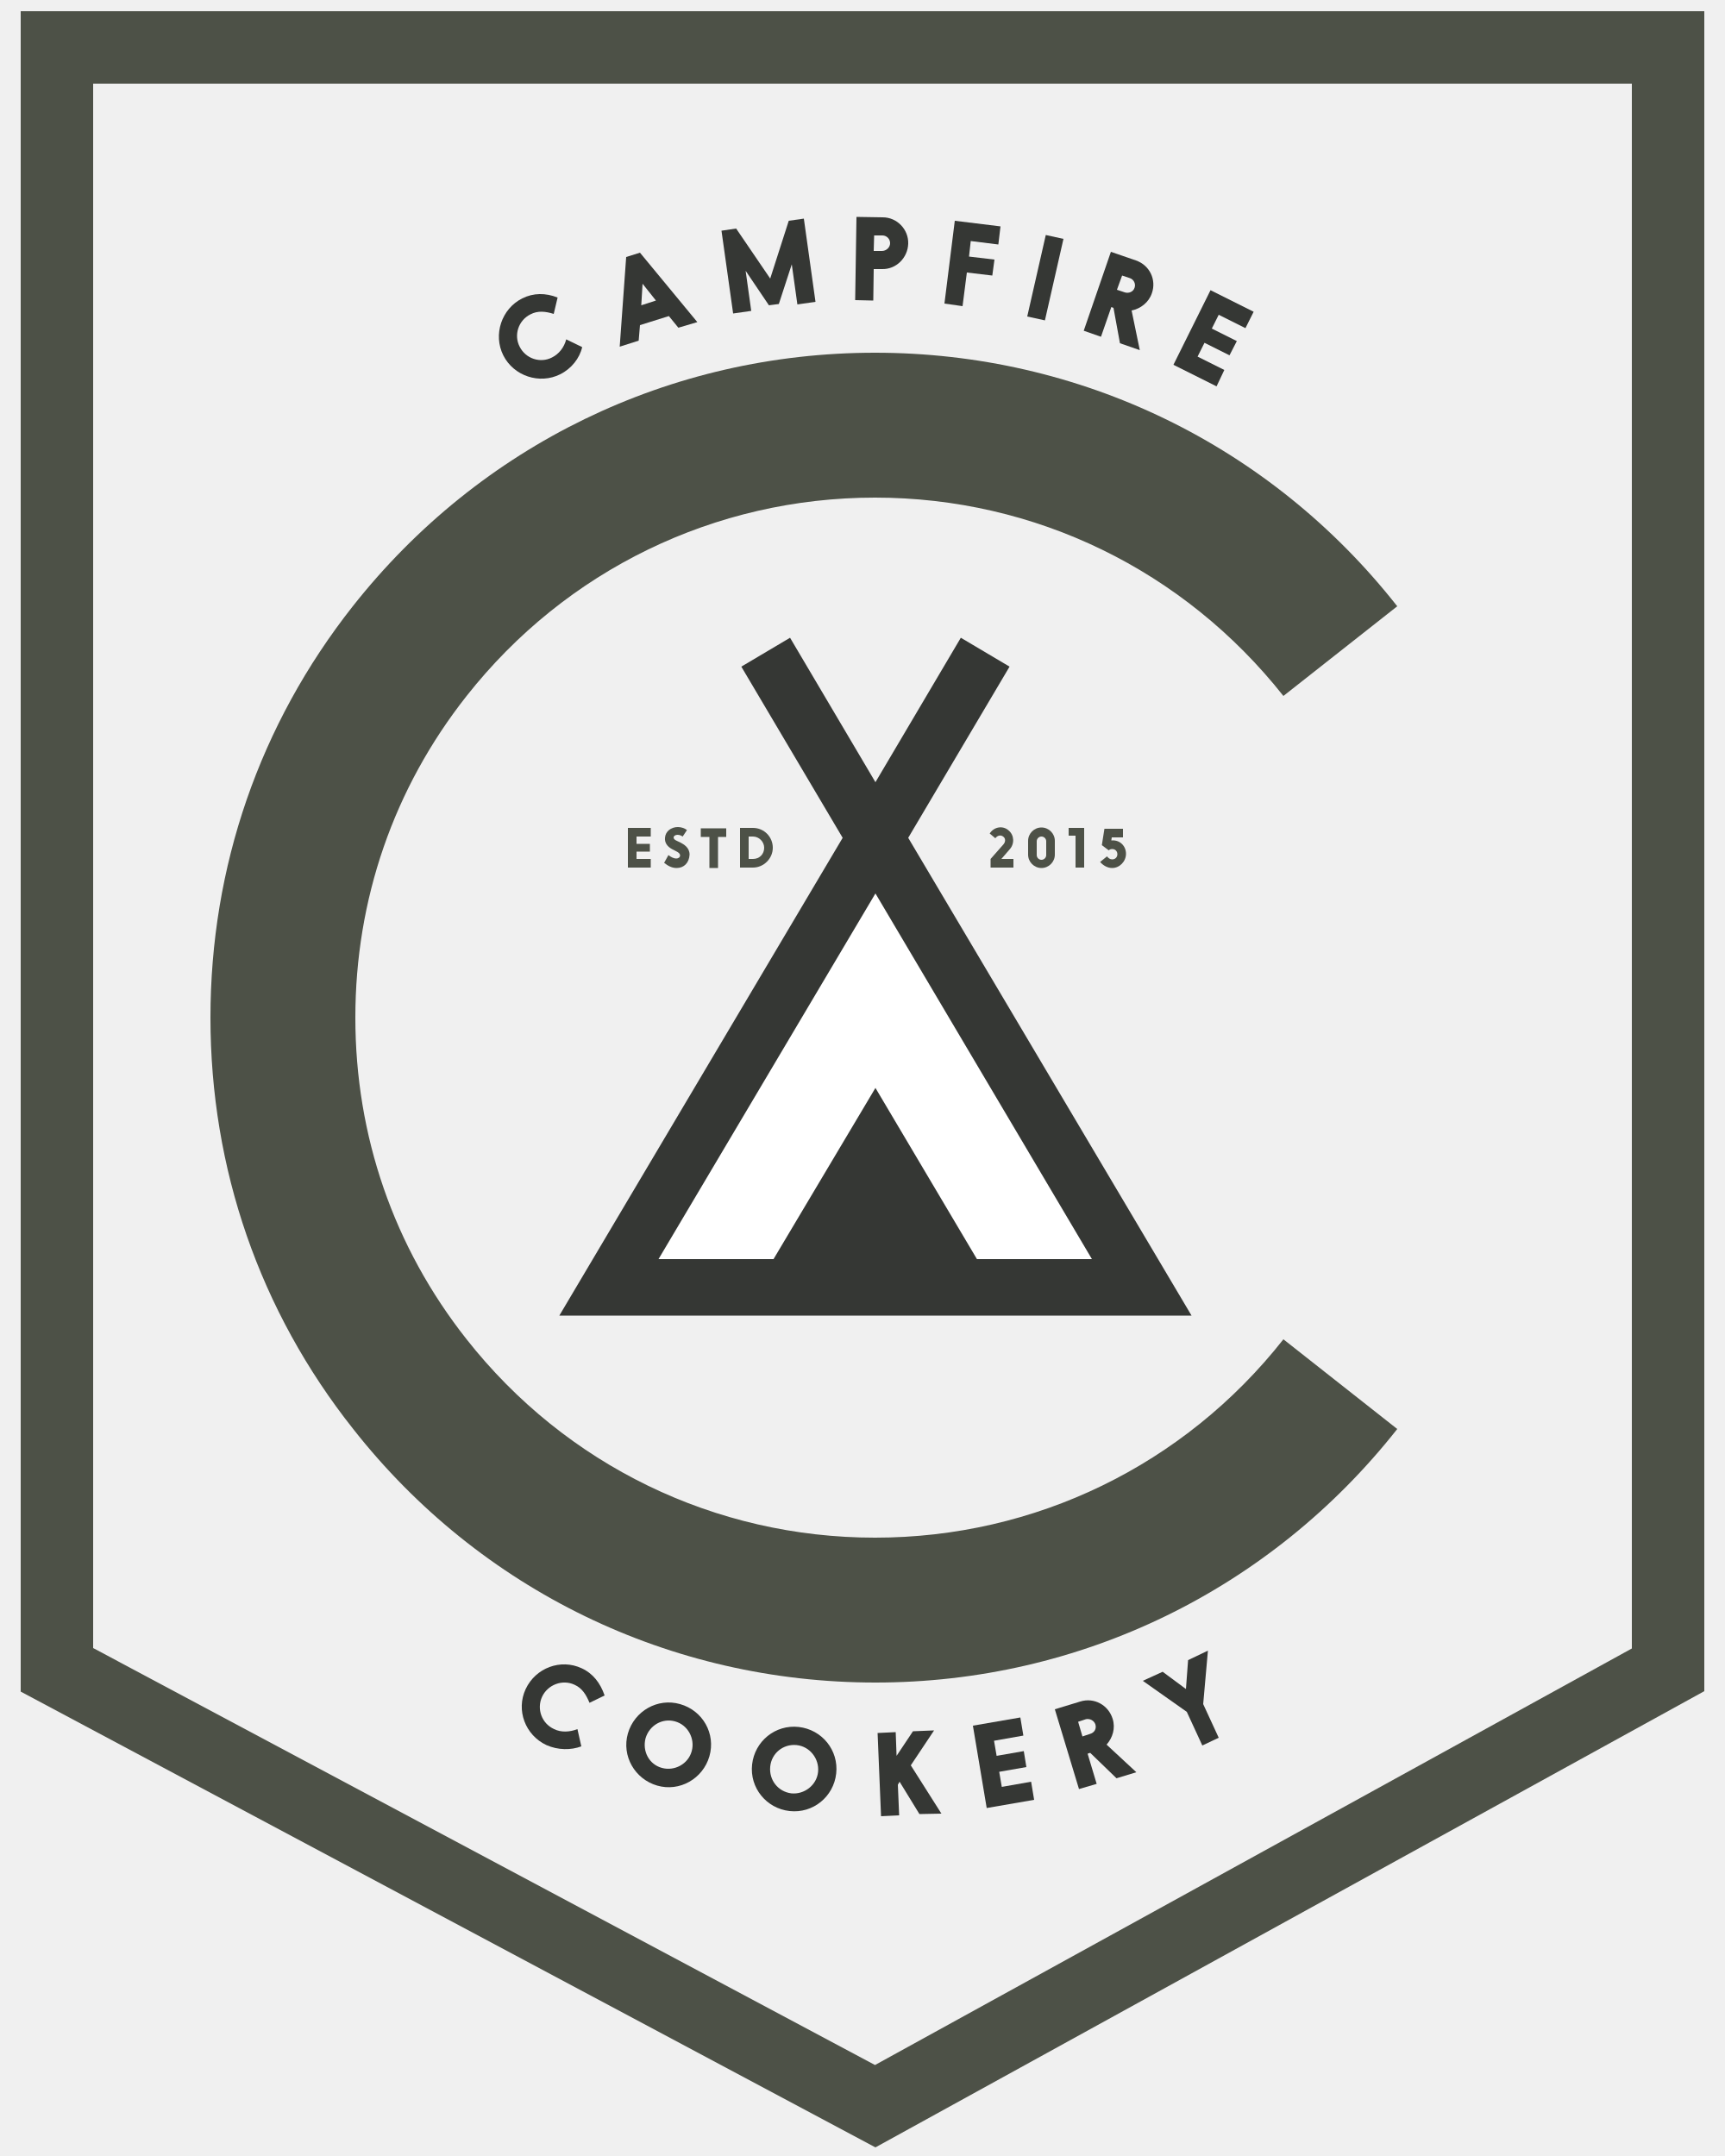
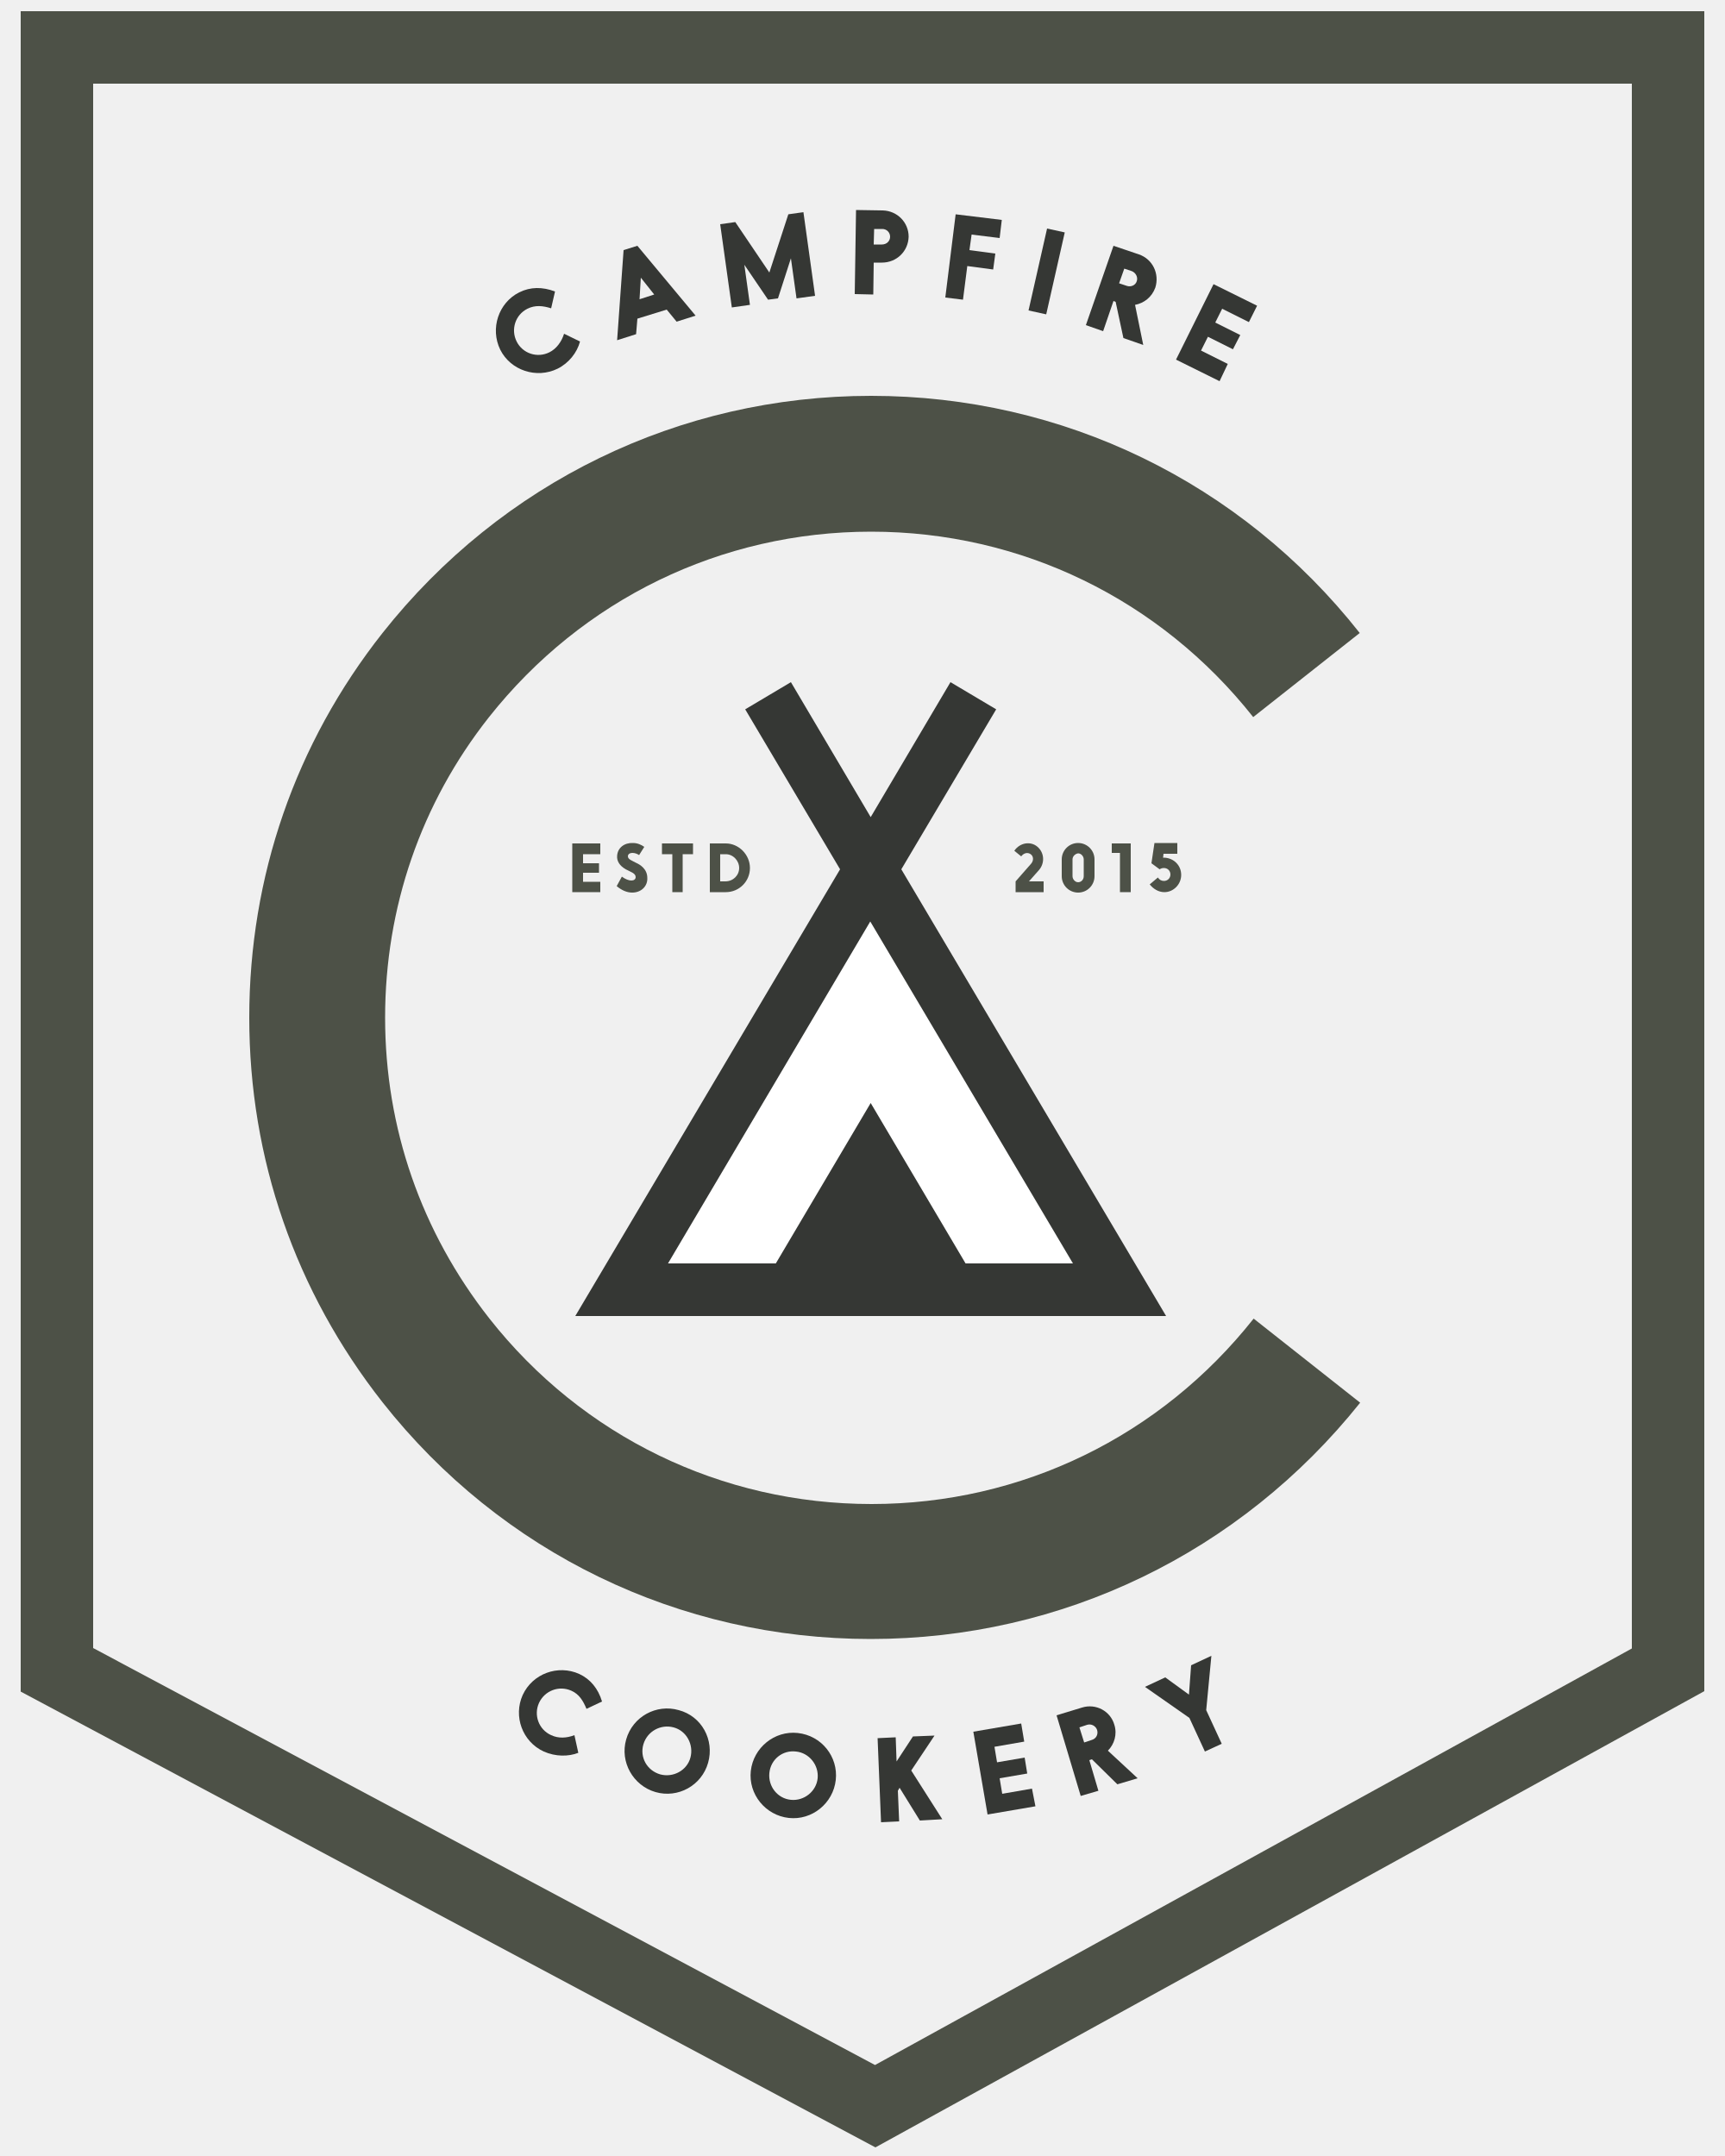
<svg xmlns="http://www.w3.org/2000/svg" version="1.1" id="Layer_1" x="0px" y="0px" viewBox="0 0 400 500" enable-background="new 0 0 400 500" xml:space="preserve">
  <g>
    <path fill="#4D5147" d="M203,498L4.8,392.3V2.6h390.4v389.6L203,498z M21.6,382.2l181.3,96.7l175.5-96.6V19.4H21.6V382.2z" />
  </g>
  <g>
    <g>
-       <polygon fill="#FFFFFF" points="255.3,294.1 203,205.7 150.6,294.1   " />
+       <polygon fill="#FFFFFF" points="250.9,294.9 201.9,212.3 152.9,294.9   " />
    </g>
  </g>
  <g>
-     <path fill="#353734" d="M276.3,305.1H129.7l65.7-110.8l-23.5-39.7l11.3-6.7l19.8,33.5l19.8-33.5l11.3,6.7l-23.5,39.7L276.3,305.1z    M152.7,292h100.5L203,207.2L152.7,292z" />
+     <path fill="#353734" d="M270.4,305.2H133.4l61.4-103.6l-22-37.1l10.6-6.3l18.5,31.3l18.5-31.3l10.6,6.3l-22,37.1L270.4,305.2z    M154.9,293h93.9l-47-79.3L154.9,293z" />
  </g>
  <g>
    <g>
-       <polygon fill="#353734" points="227.9,294.3 203,252.3 178,294.3   " />
+       <polygon fill="#353734" points="225.2,295.2 201.9,255.8 178.6,295.2   " />
    </g>
  </g>
  <g>
-     <path fill="#353734" d="M129.9,86.8c-4.8,2.4-10.8,0.4-13.2-4.4c-2.4-4.8-0.4-10.8,4.4-13.2c2.6-1.3,5.4-1.3,8.2-0.2l-0.9,3.8   c-1.9-0.6-3.7-0.8-5.4,0.1c-2.8,1.4-3.9,4.8-2.5,7.5c1.4,2.8,4.8,3.9,7.5,2.5c1.6-0.8,2.8-2.3,3.3-4.2l3.7,1.8   C134.4,83.1,132.5,85.5,129.9,86.8z" />
-     <path fill="#353734" d="M157.3,76l-2.2-2.7l-6.7,2.1l-0.3,3.6l-4.4,1.4l1.5-20.8l3.2-1l13.3,16.1L157.3,76z M152.1,69.7l-3.1-3.9   l-0.3,5L152.1,69.7z" />
-     <path fill="#353734" d="M189.1,70l-4.2,0.6l-1.3-9.3l-3,9.2l-2.3,0.3l-5.4-8l1.3,9.3l-4.2,0.6l-2.7-19.2l3.4-0.5l7.9,11.6l4.3-13.4   l3.5-0.5L189.1,70z" />
-     <path fill="#353734" d="M210.6,56.5c-0.1,3.3-2.8,6-6.1,5.9l-1.9,0l-0.1,7.3l-4.2-0.1l0.3-19.3l6.1,0.1   C208,50.4,210.7,53.2,210.6,56.5z M206.4,56.4c0-1-0.8-1.8-1.8-1.8l-1.9,0l-0.1,3.6l1.9,0C205.5,58.2,206.4,57.4,206.4,56.4z" />
-     <path fill="#353734" d="M219,70.4l2.4-19.2l10.6,1.3l-0.5,4.2l-6.4-0.8l-0.4,3.6l5.9,0.7l-0.5,3.7l-5.9-0.7l-1,7.8L219,70.4z" />
-     <path fill="#353734" d="M238.2,73.4l4.3-18.9l4.1,0.9l-4.3,18.9L238.2,73.4z" />
-     <path fill="#353734" d="M258.2,71.4l-0.5-0.2l-2.4,6.9l-4-1.4l6.3-18.3l5.8,2c3.2,1.1,4.8,4.5,3.7,7.6c-0.7,2.1-2.6,3.6-4.7,4   l1.9,9.2l-4.6-1.6L258.2,71.4z M259,67.2l1.8,0.6c0.9,0.3,2-0.1,2.3-1.1c0.3-0.9-0.2-1.9-1.1-2.2l-1.8-0.6L259,67.2z" />
-     <path fill="#353734" d="M282.1,89.6l-10-5l8.6-17.3l10,5l-1.9,3.8l-6.2-3.1l-1.6,3.2l5.8,2.9l-1.7,3.3l-5.8-2.9l-1.6,3.2l6.2,3.1   L282.1,89.6z" />
+     <path fill="#353734" d="M129.3,85.5c-4.9,2.4-10.9,0.4-13.3-4.4c-2.4-4.9-0.4-10.9,4.4-13.3c2.6-1.3,5.4-1.3,8.3-0.2l-0.9,3.9   c-1.9-0.6-3.7-0.8-5.5,0.1c-2.8,1.4-3.9,4.8-2.5,7.6c1.4,2.8,4.8,3.9,7.6,2.5c1.6-0.8,2.8-2.4,3.4-4.3l3.7,1.8   C133.8,81.8,131.9,84.2,129.3,85.5z" />
+     <path fill="#353734" d="M156.9,74.6l-2.3-2.8l-6.8,2.1l-0.3,3.6l-4.4,1.4l1.5-20.9l3.2-1l13.5,16.2L156.9,74.6z M151.7,68.3   l-3.1-3.9l-0.3,5L151.7,68.3z" />
+     <path fill="#353734" d="M189,68.6l-4.3,0.6l-1.3-9.3l-3,9.3l-2.3,0.3l-5.5-8.1l1.3,9.3l-4.2,0.6L167,52l3.5-0.5l7.9,11.7l4.4-13.5   l3.5-0.5L189,68.6z" />
+     <path fill="#353734" d="M210.7,54.9c-0.1,3.4-2.8,6-6.2,6l-1.9,0l-0.1,7.4l-4.3-0.1l0.3-19.5l6.2,0.1   C208.1,48.9,210.7,51.6,210.7,54.9z M206.4,54.9c0-1-0.8-1.8-1.8-1.8l-1.9,0l-0.1,3.6l1.9,0C205.6,56.7,206.4,55.9,206.4,54.9z" />
+     <path fill="#353734" d="M219.2,69l2.4-19.3l10.7,1.3l-0.5,4.2l-6.5-0.8l-0.5,3.6l6,0.8l-0.5,3.7l-6-0.8l-1,7.8L219.2,69z" />
+     <path fill="#353734" d="M238.5,72l4.3-19l4.1,0.9l-4.3,19L238.5,72z" />
+     <path fill="#353734" d="M258.7,70l-0.5-0.2l-2.4,7l-4-1.4l6.4-18.4l5.9,2c3.2,1.1,4.8,4.5,3.8,7.7c-0.8,2.2-2.6,3.6-4.7,4l1.9,9.3   l-4.6-1.6L258.7,70z M259.5,65.7l1.8,0.6c0.9,0.3,2-0.1,2.3-1.1c0.3-0.9-0.2-1.9-1.1-2.3l-1.8-0.6L259.5,65.7z" />
+     <path fill="#353734" d="M282.8,88.4l-10.1-5l8.7-17.5l10.1,5l-1.9,3.8l-6.2-3.1l-1.6,3.2l5.8,2.9l-1.7,3.3l-5.8-2.9l-1.6,3.2   l6.2,3.1L282.8,88.4z" />
  </g>
  <g>
-     <path fill="#353734" d="M126.7,404.7c-4.9-2.3-7.1-8.1-4.8-13c2.3-4.9,8.1-7.1,13-4.8c2.6,1.2,4.3,3.4,5.3,6.3l-3.5,1.7   c-0.8-1.9-1.7-3.4-3.5-4.2c-2.8-1.3-6.2,0-7.5,2.8c-1.3,2.8-0.1,6.2,2.8,7.5c1.6,0.8,3.6,0.7,5.4,0l0.9,4   C132.4,405.9,129.4,405.9,126.7,404.7z" />
-     <path fill="#353734" d="M164.5,407.3c-1.5,5.2-6.9,8.3-12.1,6.8c-5.2-1.5-8.3-6.9-6.8-12.1c1.5-5.2,6.9-8.3,12.1-6.8   C163,396.7,166,402.1,164.5,407.3z M149.7,403.1c-0.8,3,0.8,6.1,3.8,6.9c2.9,0.8,6.1-0.9,6.9-3.9c0.8-2.9-0.9-6.1-3.9-6.9   C153.6,398.4,150.6,400.1,149.7,403.1z" />
-     <path fill="#353734" d="M193.9,411.3c-0.6,5.4-5.4,9.3-10.8,8.7c-5.4-0.6-9.3-5.4-8.7-10.8c0.6-5.4,5.4-9.3,10.8-8.7   C190.6,401.1,194.5,405.9,193.9,411.3z M178.6,409.7c-0.3,3.1,1.8,5.8,4.9,6.2c3,0.3,5.9-1.9,6.2-5c0.3-3-1.9-5.9-5-6.2   C181.6,404.4,178.9,406.6,178.6,409.7z" />
-     <path fill="#353734" d="M213.2,420.7l-4.6-7.5l-0.4,0.7l0.3,7.1l-4.2,0.2l-0.8-19.3l4.2-0.2l0.2,5.5l3.8-5.7l4.9-0.2l-5.4,8.1   l7.1,11.2L213.2,420.7z" />
-     <path fill="#353734" d="M239.8,417.4l-11,1.9l-3.2-19.1l11-1.9l0.7,4.2l-6.8,1.2l0.6,3.5l6.3-1.1l0.6,3.7l-6.3,1.1l0.6,3.5l6.8-1.2   L239.8,417.4z" />
-     <path fill="#353734" d="M252.8,406.5l-0.6,0.2l2.1,7l-4.1,1.2l-5.6-18.5l5.9-1.8c3.2-1,6.5,0.8,7.5,4c0.7,2.2,0,4.4-1.4,6l6.9,6.4   l-4.6,1.4L252.8,406.5z M251,402.7l1.8-0.6c1-0.3,1.5-1.2,1.2-2.2c-0.3-0.9-1.3-1.4-2.2-1.2l-1.8,0.6L251,402.7z" />
-     <path fill="#353734" d="M279,395.2l3.6,7.8l-3.8,1.8l-3.6-7.8l-10.2-7.2l4.6-2.1l5.4,4l0.5-6.7l4.6-2.2L279,395.2z" />
+     <path fill="#353734" d="M126.1,406.2c-5-2.3-7.1-8.2-4.9-13.1c2.3-5,8.2-7.1,13.1-4.9c2.6,1.2,4.4,3.4,5.3,6.4l-3.6,1.7   c-0.8-1.9-1.7-3.4-3.5-4.2c-2.9-1.3-6.2,0-7.5,2.8c-1.3,2.8-0.1,6.2,2.8,7.5c1.7,0.8,3.6,0.7,5.4,0l0.9,4.1   C131.8,407.4,128.8,407.4,126.1,406.2z" />
+     <path fill="#353734" d="M164.2,408.8c-1.5,5.3-7,8.3-12.2,6.8c-5.2-1.5-8.3-7-6.8-12.2c1.5-5.3,7-8.3,12.2-6.8   C162.7,398,165.7,403.5,164.2,408.8z M149.2,404.5c-0.9,3,0.8,6.1,3.9,7c3,0.8,6.2-0.9,7-3.9c0.8-3-0.9-6.2-3.9-7   C153.2,399.8,150.1,401.5,149.2,404.5z" />
+     <path fill="#353734" d="M193.8,412.8c-0.6,5.4-5.5,9.4-10.9,8.8c-5.4-0.6-9.4-5.5-8.8-10.9c0.6-5.4,5.5-9.4,10.9-8.8   C190.5,402.5,194.4,407.4,193.8,412.8z M178.4,411.2c-0.3,3.1,1.9,5.9,5,6.2c3.1,0.3,5.9-2,6.2-5c0.3-3.1-2-5.9-5-6.2   C181.5,405.8,178.7,408,178.4,411.2z" />
+     <path fill="#353734" d="M213.3,422.2l-4.7-7.6l-0.4,0.7l0.3,7.1l-4.2,0.2l-0.8-19.5l4.2-0.2l0.2,5.6l3.8-5.8l5-0.2l-5.4,8.1   l7.2,11.3L213.3,422.2z" />
+     <path fill="#353734" d="M240.1,418.9l-11.1,1.9l-3.3-19.2l11.1-1.9l0.7,4.2l-6.9,1.2l0.6,3.6l6.4-1.1l0.6,3.7l-6.4,1.1l0.6,3.6   l6.9-1.2L240.1,418.9z" />
+     <path fill="#353734" d="M253.2,408l-0.6,0.2l2.1,7.1l-4.1,1.2l-5.6-18.7l5.9-1.8c3.2-1,6.6,0.8,7.5,4c0.7,2.2,0,4.5-1.5,6l6.9,6.4   l-4.7,1.4L253.2,408z M251.4,404.1l1.8-0.6c1-0.3,1.5-1.3,1.2-2.3c-0.3-0.9-1.3-1.5-2.3-1.2l-1.8,0.6L251.4,404.1z" />
+     <path fill="#353734" d="M279.7,396.6l3.6,7.8l-3.9,1.8l-3.6-7.8l-10.3-7.2l4.7-2.2l5.5,4l0.5-6.8l4.7-2.2L279.7,396.6z" />
  </g>
  <g>
-     <path fill="#4D5147" d="M203,390.2c-47.5,0-91.7-21.4-121.1-58.8C60.2,304,48.8,271,48.8,236c0-35,11.4-68,33-95.4   c29.5-37.4,73.6-58.8,121.1-58.8c47.5,0,91.7,21.4,121.1,58.8l-26.4,20.8c-23.1-29.2-57.6-46-94.7-46s-71.7,16.8-94.7,46   c-16.9,21.4-25.8,47.2-25.8,74.6c0,27.4,8.9,53.2,25.8,74.6c23,29.2,57.6,46,94.7,46s71.7-16.8,94.7-46l26.4,20.8   C294.6,368.7,250.5,390.2,203,390.2z" />
+     <path fill="#4D5147" d="M201.9,380.1c-44.4,0-85.7-20-113.2-54.9c-20.2-25.7-30.9-56.5-30.9-89.2c0-32.7,10.7-63.6,30.9-89.2   c27.6-34.9,68.8-55,113.3-55c44.4,0,85.7,20,113.3,55l-24.7,19.5c-21.6-27.3-53.8-43-88.6-43s-67,15.7-88.6,43   c-15.8,20-24.1,44.2-24.1,69.7c0,25.6,8.4,49.7,24.2,69.8c21.5,27.3,53.8,43,88.6,43s67-15.7,88.6-43l24.7,19.5   C287.6,360.1,246.3,380.1,201.9,380.1z" />
  </g>
  <g>
-     <path fill="#4D5147" d="M150.9,201.2h-5.3V192h5.3v2h-3.3v1.7h3.1v1.8h-3.1v1.7h3.3V201.2z" />
-     <path fill="#4D5147" d="M156.9,201.3c-1,0-1.9-0.4-2.9-1.2l1-1.8c0.6,0.5,1.3,0.8,1.8,0.8c0.5,0,0.9-0.3,0.9-0.7c0-0.7-1-1-1.9-1.5   c-1.1-0.6-1.7-1.5-1.6-2.6c0.1-1.5,1.4-2.5,3-2.5c0.8,0,1.6,0.3,2.1,0.7l-1,1.5c-0.3-0.2-0.7-0.4-1.2-0.4c-0.5,0-0.9,0.3-0.9,0.6   c0,0.6,0.8,0.8,1.6,1.2c0.7,0.4,2.1,1.1,2.1,2.8C159.8,200.1,158.6,201.3,156.9,201.3z" />
-     <path fill="#4D5147" d="M168.5,194.1h-2v7.2h-2v-7.2h-2v-2h5.9V194.1z" />
-     <path fill="#4D5147" d="M179.2,196.6c0,2.5-2.1,4.6-4.6,4.6h-3V192h3C177.2,192,179.2,194.1,179.2,196.6z M177.2,196.6   c0-1.4-1.2-2.6-2.6-2.6h-1v5.2h1C176.1,199.2,177.2,198.1,177.2,196.6z" />
+     <path fill="#4D5147" d="M139.2,206.9h-6.5v-11.3h6.5v2.5h-4v2.1h3.7v2.2h-3.7v2.1h4V206.9z" />
+     <path fill="#4D5147" d="M146.6,207c-1.2,0-2.4-0.5-3.6-1.5l1.2-2.2c0.8,0.6,1.6,0.9,2.2,0.9c0.6,0,1-0.3,1-0.8   c0-0.9-1.2-1.2-2.3-1.8c-1.4-0.8-2.1-1.9-2-3.1c0.1-1.9,1.7-3.1,3.7-3c1,0,1.9,0.4,2.6,0.9l-1.2,1.9c-0.3-0.2-0.9-0.5-1.5-0.5   c-0.7,0-1.1,0.3-1.1,0.8c0,0.7,1,1,1.9,1.5c0.9,0.4,2.6,1.4,2.6,3.5C150.2,205.5,148.7,207,146.6,207z" />
+     <path fill="#4D5147" d="M160.7,198.1h-2.4v8.8h-2.4v-8.8h-2.4v-2.5h7.2V198.1z" />
+     <path fill="#4D5147" d="M173.9,201.3c0,3.1-2.5,5.6-5.6,5.6h-3.7v-11.3h3.7C171.3,195.6,173.9,198.2,173.9,201.3z M171.4,201.3   c0-1.7-1.4-3.2-3.1-3.2H167v6.3h1.2C170,204.4,171.4,203,171.4,201.3z" />
  </g>
  <g>
-     <path fill="#4D5147" d="M235,201.2h-5.3l0-2l3-3.4c0.5-0.6,0.5-1.4-0.1-1.8c-0.5-0.4-1.3-0.3-1.8,0.4l-1.3-1.1   c1-1.6,3.1-1.9,4.4-0.7c1.3,1.1,1.4,3.1,0.2,4.4l-1.9,2.2h2.8V201.2z" />
-     <path fill="#4D5147" d="M241.5,201.3c-1.7,0-3.1-1.4-3.1-3.1v-3.2c0-1.7,1.4-3.1,3.1-3.1c1.7,0,3.1,1.4,3.1,3.1v3.2   C244.6,199.9,243.2,201.3,241.5,201.3z M240.4,195.1v3.2c0,0.6,0.5,1.1,1.1,1.1c0.6,0,1.1-0.5,1.1-1.1v-3.2c0-0.6-0.5-1.1-1.1-1.1   C240.9,194,240.4,194.5,240.4,195.1z" />
-     <path fill="#4D5147" d="M251.4,201.2h-2v-7.4h-1.6V192h3.6V201.2z" />
-     <path fill="#4D5147" d="M261.1,198c0,1.8-1.5,3.3-3.2,3.3c-1.1,0-2.1-0.6-2.8-1.4l1.6-1.3c0.3,0.4,0.7,0.7,1.2,0.7   c0.7,0,1.2-0.5,1.2-1.2c0-0.7-0.5-1.2-1.2-1.2c-0.3,0-0.6,0.1-0.8,0.3l-1.6-1.2l0.6-3.8h4.3v2h-2.6l-0.1,0.7c0.1,0,0.1,0,0.2,0   C259.7,194.8,261.1,196.2,261.1,198z" />
+     <path fill="#4D5147" d="M242,206.9h-6.5l0-2.5l3.6-4.1c0.6-0.7,0.6-1.7-0.1-2.2c-0.7-0.5-1.6-0.3-2.2,0.5l-1.6-1.3   c1.3-1.9,3.8-2.3,5.4-0.9c1.6,1.4,1.7,3.8,0.3,5.4l-2.3,2.6h3.4V206.9z" />
+     <path fill="#4D5147" d="M250,207c-2.1,0-3.8-1.7-3.8-3.8v-3.9c0-2.1,1.7-3.8,3.8-3.8c2.1,0,3.8,1.7,3.8,3.8v3.9   C253.8,205.3,252.1,207,250,207z M248.7,199.3v3.9c0,0.7,0.6,1.4,1.3,1.4c0.7,0,1.3-0.6,1.3-1.4v-3.9c0-0.7-0.6-1.4-1.3-1.4   C249.3,198,248.7,198.6,248.7,199.3z" />
+     <path fill="#4D5147" d="M262.2,206.9h-2.5v-9.1h-1.9v-2.2h4.4V206.9z" />
+     <path fill="#4D5147" d="M273.9,202.9c0,2.2-1.8,4-3.9,4c-1.4,0-2.6-0.8-3.4-1.8l1.9-1.6c0.3,0.5,0.8,0.8,1.4,0.8   c0.8,0,1.5-0.6,1.5-1.5c0-0.9-0.7-1.5-1.5-1.5c-0.4,0-0.7,0.1-1,0.3l-1.9-1.4l0.7-4.7h5.3v2.5h-3.2l-0.1,0.9c0.1,0,0.2,0,0.3,0   C272.2,199,273.9,200.7,273.9,202.9z" />
  </g>
</svg>
